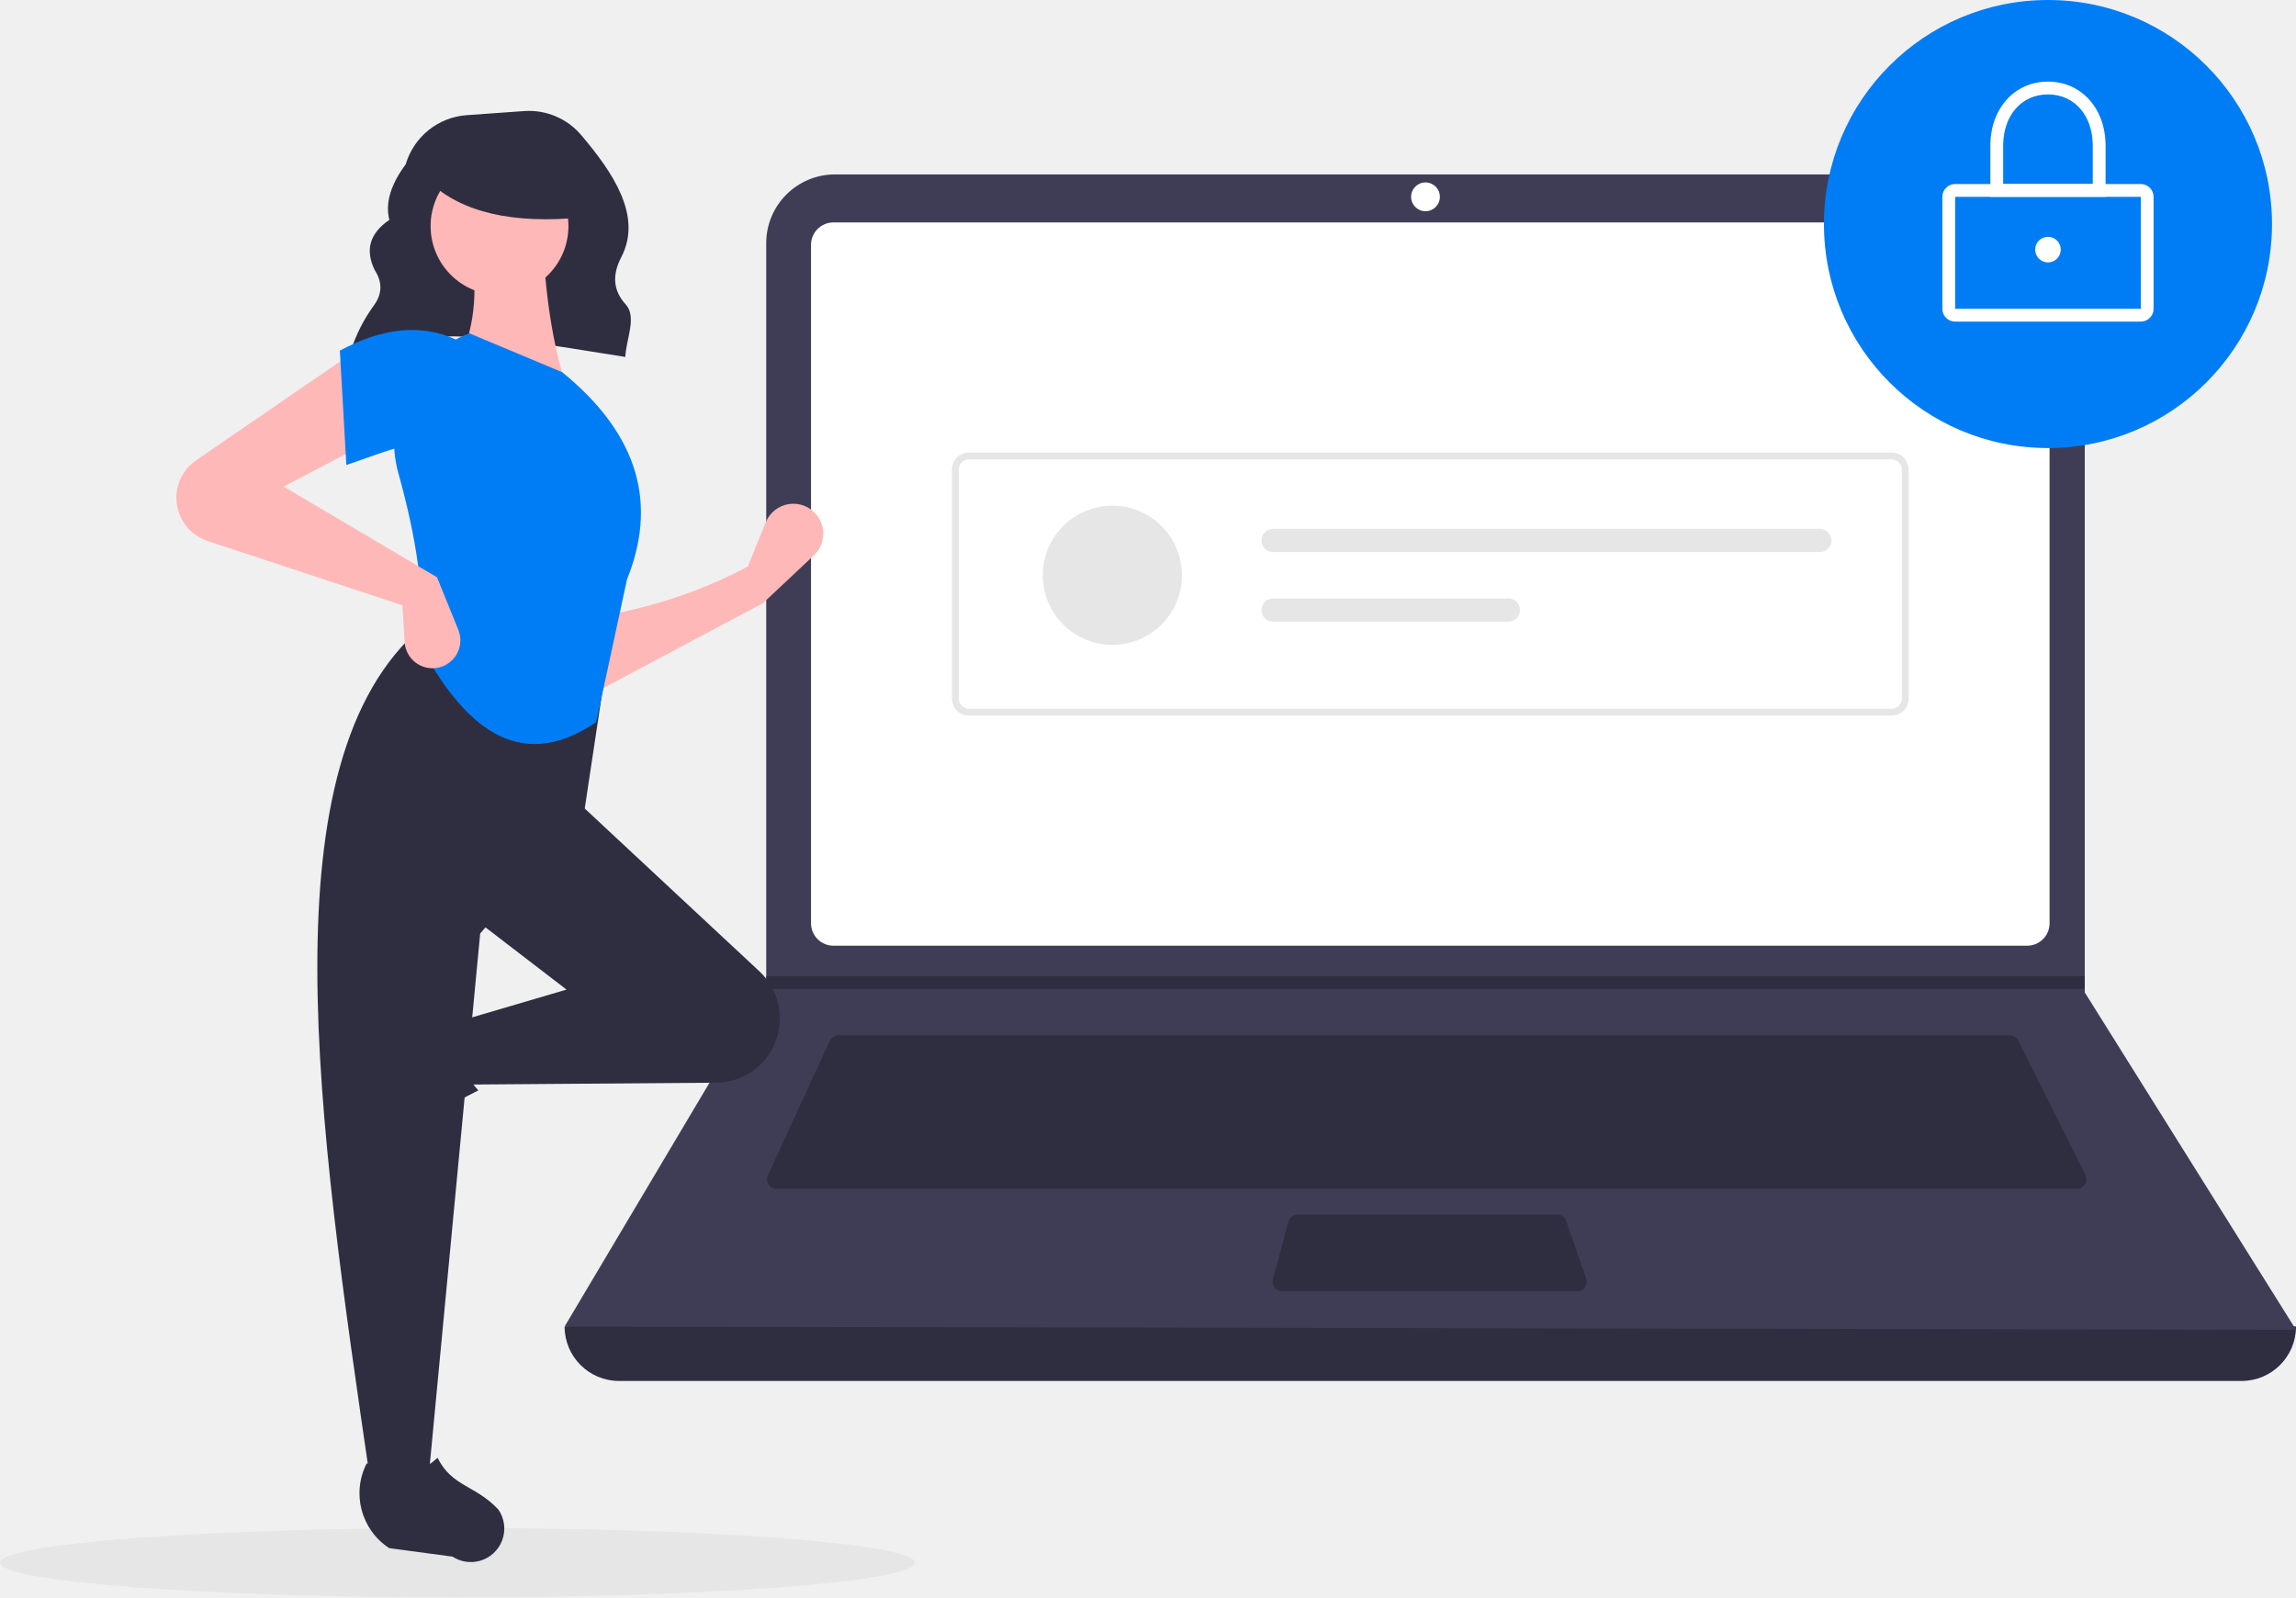
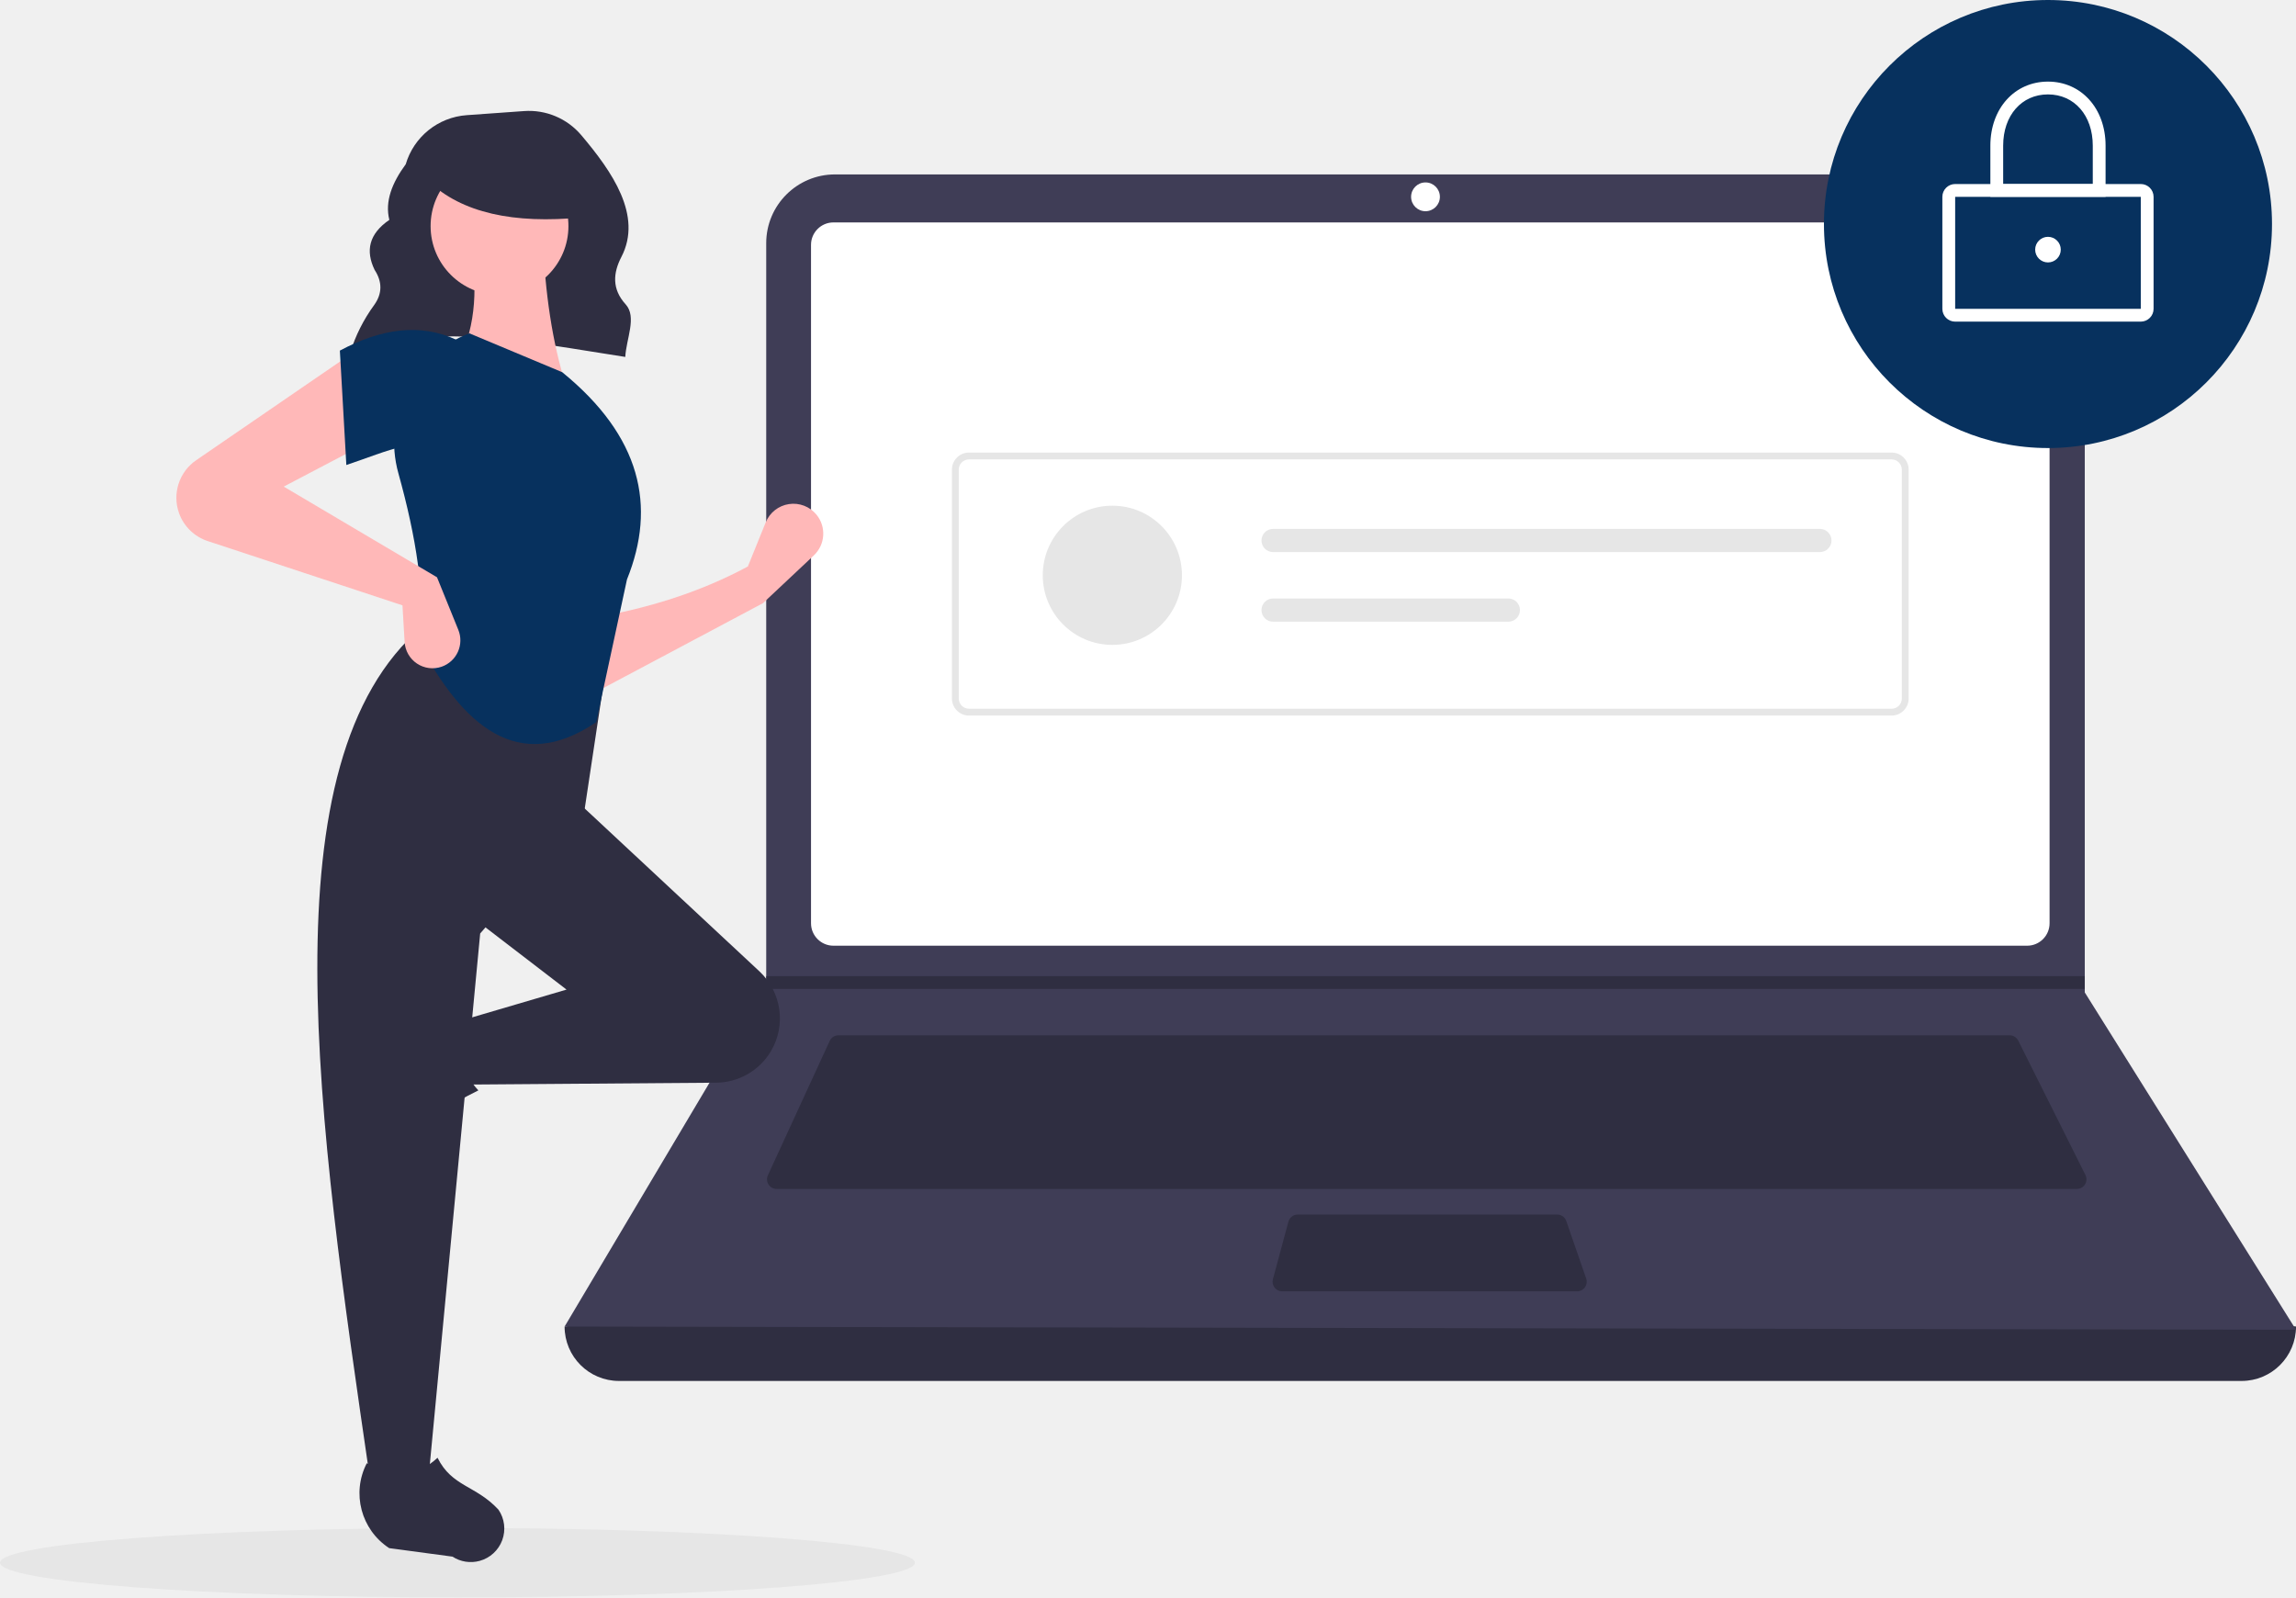
<svg xmlns="http://www.w3.org/2000/svg" width="793" height="551.732" viewBox="0 0 793 551.732" role="img" artist="Katerina Limpitsouni" source="https://undraw.co/">
  <ellipse cx="158" cy="539.732" rx="158" ry="12" fill="#e6e6e6" />
  <path d="M324.272,296.554c27.497-11.695,61.744-4.285,95.191.858.311-6.228,4.084-13.808.132-18.153-4.801-5.279-4.359-10.825-1.47-16.404,7.388-14.265-3.197-29.444-13.884-42.065a23.669,23.669,0,0,0-19.755-8.292l-19.797,1.414A23.709,23.709,0,0,0,343.635,230.859v0c-4.727,6.429-7.257,12.841-5.664,19.219-7.081,4.839-8.27,10.68-5.089,17.264,2.698,4.146,2.669,8.182-.123,12.106a55.891,55.891,0,0,0-8.31,16.506Z" transform="translate(-203.5 -174.1342)" fill="#2f2e41" />
  <path d="M977.709,651.097H417.291A18.791,18.791,0,0,1,398.5,632.306h0q304.727-35.415,598,0h0A18.791,18.791,0,0,1,977.709,651.097Z" transform="translate(-203.5 -174.1342)" fill="#2f2e41" />
  <path d="M996.5,633.412l-598-1.105,69.306-116.616.332-.553V258.131a23.752,23.752,0,0,1,23.754-23.754H899.792a23.752,23.752,0,0,1,23.754,23.754V516.906Z" transform="translate(-203.5 -174.1342)" fill="#3f3d56" />
  <path d="M491.35,250.957a7.746,7.746,0,0,0-7.738,7.738V493.031a7.747,7.747,0,0,0,7.738,7.738H903.65a7.747,7.747,0,0,0,7.738-7.738V258.694a7.747,7.747,0,0,0-7.738-7.738Z" transform="translate(-203.5 -174.1342)" fill="#fff" />
  <path d="M493.078,531.718a3.325,3.325,0,0,0-3.013,1.93l-21.355,46.425a3.316,3.316,0,0,0,3.012,4.702H920.814a3.316,3.316,0,0,0,2.965-4.799L900.567,533.551a3.299,3.299,0,0,0-2.965-1.833Z" transform="translate(-203.5 -174.1342)" fill="#2f2e41" />
  <circle cx="492.342" cy="67.98" r="4.974" fill="#fff" />
  <path d="M651.7,593.619a3.321,3.321,0,0,0-3.202,2.454l-5.357,19.896a3.316,3.316,0,0,0,3.202,4.179h101.874a3.315,3.315,0,0,0,3.133-4.401l-6.887-19.896a3.318,3.318,0,0,0-3.134-2.231Z" transform="translate(-203.5 -174.1342)" fill="#2f2e41" />
  <polygon points="720.046 337.135 720.046 341.556 264.306 341.556 264.649 341.004 264.649 337.135 720.046 337.135" fill="#2f2e41" />
-   <circle cx="707.335" cy="77.375" r="77.375" fill="#007DF4" />
+   <circle cx="707.335" cy="77.375" r="77.375" fill="#07315E" />
  <path d="M942.89,285.223H878.779a4.426,4.426,0,0,1-4.421-4.421V242.114a4.426,4.426,0,0,1,4.421-4.421H942.89a4.426,4.426,0,0,1,4.421,4.421v38.688A4.426,4.426,0,0,1,942.89,285.223Zm-64.111-43.109v38.688h64.114L942.89,242.114Z" transform="translate(-203.5 -174.1342)" fill="#fff" />
  <path d="M930.731,242.114h-39.793V224.428c0-12.81,8.368-22.107,19.896-22.107s19.896,9.297,19.896,22.107Zm-35.372-4.421h30.95V224.428c0-10.413-6.363-17.686-15.475-17.686s-15.475,7.273-15.475,17.686Z" transform="translate(-203.5 -174.1342)" fill="#fff" />
  <circle cx="707.335" cy="86.218" r="4.421" fill="#fff" />
  <path d="M856.82,421.284H538.18a5.908,5.908,0,0,1-5.901-5.901V336.342a5.908,5.908,0,0,1,5.901-5.901H856.82a5.908,5.908,0,0,1,5.901,5.901V415.383A5.908,5.908,0,0,1,856.82,421.284Zm-318.64-88.482a3.544,3.544,0,0,0-3.54,3.54V415.383a3.544,3.544,0,0,0,3.54,3.54H856.82a3.544,3.544,0,0,0,3.54-3.54V336.342a3.544,3.544,0,0,0-3.54-3.54Z" transform="translate(-203.5 -174.1342)" fill="#e6e6e6" />
  <circle cx="384.19" cy="198.695" r="24.036" fill="#e6e6e6" />
  <path d="M643.203,356.805a4.006,4.006,0,1,0,0,8.012H832.061a4.006,4.006,0,0,0,0-8.012Z" transform="translate(-203.5 -174.1342)" fill="#e6e6e6" />
  <path d="M643.203,380.842a4.006,4.006,0,1,0,0,8.012H724.469a4.006,4.006,0,1,0,0-8.012Z" transform="translate(-203.5 -174.1342)" fill="#e6e6e6" />
  <path d="M467.022,382.462,408.119,413.778l-.746-26.096c19.226-3.209,37.517-8.797,54.429-17.895l6.16-15.22a10.318,10.318,0,0,1,17.536-2.678l0,0a10.318,10.318,0,0,1-.908,14.069Z" transform="translate(-203.5 -174.1342)" fill="#ffb8b8" />
  <path d="M323.098,563.267v0a11.574,11.574,0,0,1,1.469-9.363l12.939-19.858a22.612,22.612,0,0,1,29.335-7.739h0c-5.438,9.256-4.68,17.377,1.878,24.434a117.631,117.631,0,0,0-27.936,19.045A11.574,11.574,0,0,1,323.098,563.267Z" transform="translate(-203.5 -174.1342)" fill="#2f2e41" />
  <path d="M469.705,537.303l0,0a22.203,22.203,0,0,1-18.871,10.779l-85.96.651-3.728-21.623,38.026-11.184-32.061-24.605L402.154,450.313l63.65,59.324A22.203,22.203,0,0,1,469.705,537.303Z" transform="translate(-203.5 -174.1342)" fill="#2f2e41" />
  <path d="M351.453,685.179H331.321c-18.075-123.898-36.474-248.142,17.895-294.515l64.122,10.439L405.136,455.532l-35.789,41.008Z" transform="translate(-203.5 -174.1342)" fill="#2f2e41" />
  <path d="M369.149,713.246h0a11.574,11.574,0,0,1-9.363-1.469l-21.859-2.938a22.612,22.612,0,0,1-7.741-29.335v0c9.257,5.437,17.377,4.679,24.434-1.879,4.986,10.067,13.201,9.453,21.047,17.935A11.574,11.574,0,0,1,369.149,713.246Z" transform="translate(-203.5 -174.1342)" fill="#2f2e41" />
  <path d="M399.172,307.902l-37.28-8.947c6.192-12.674,6.702-26.776,3.728-41.754l25.351-.746C391.764,275.08,394.167,292.481,399.172,307.902Z" transform="translate(-203.5 -174.1342)" fill="#ffb8b8" />
-   <path d="M409.418,423.552c-27.139,18.493-46.314.633-60.947-26.923,2.033-16.862-1.259-37.041-7.357-58.966a40.138,40.138,0,0,1,24.506-48.401h0l32.061,13.421c27.224,22.19,32.582,46.227,22.368,71.578Z" transform="translate(-203.5 -174.1342)" fill="#007DF4" />
+   <path d="M409.418,423.552c-27.139,18.493-46.314.633-60.947-26.923,2.033-16.862-1.259-37.041-7.357-58.966a40.138,40.138,0,0,1,24.506-48.401h0l32.061,13.421c27.224,22.19,32.582,46.227,22.368,71.578Z" transform="translate(-203.5 -174.1342)" fill="#07315E" />
  <path d="M331.321,326.542,301.497,342.2l52.938,31.316,7.366,18.17a9.637,9.637,0,0,1-5.789,12.731h0a9.637,9.637,0,0,1-12.762-8.544l-.745-12.663-67.284-22.204a15.733,15.733,0,0,1-9.873-9.611v0a15.733,15.733,0,0,1,5.903-18.303l54.105-37.118Z" transform="translate(-203.5 -174.1342)" fill="#ffb8b8" />
-   <path d="M361.146,329.524c-12.439-5.451-23.749.47-38.026,5.219l-2.237-39.517c14.176-7.556,27.692-9.593,40.263-3.728Z" transform="translate(-203.5 -174.1342)" fill="#007DF4" />
+   <path d="M361.146,329.524c-12.439-5.451-23.749.47-38.026,5.219l-2.237-39.517c14.176-7.556,27.692-9.593,40.263-3.728Z" transform="translate(-203.5 -174.1342)" fill="#07315E" />
  <circle cx="172.525" cy="78.093" r="23.802" fill="#ffb8b8" />
  <path d="M404.5,249.224c-23.566,2.308-41.523-1.546-53-12.52v-8.838h51Z" transform="translate(-203.5 -174.1342)" fill="#2f2e41" />
</svg>
